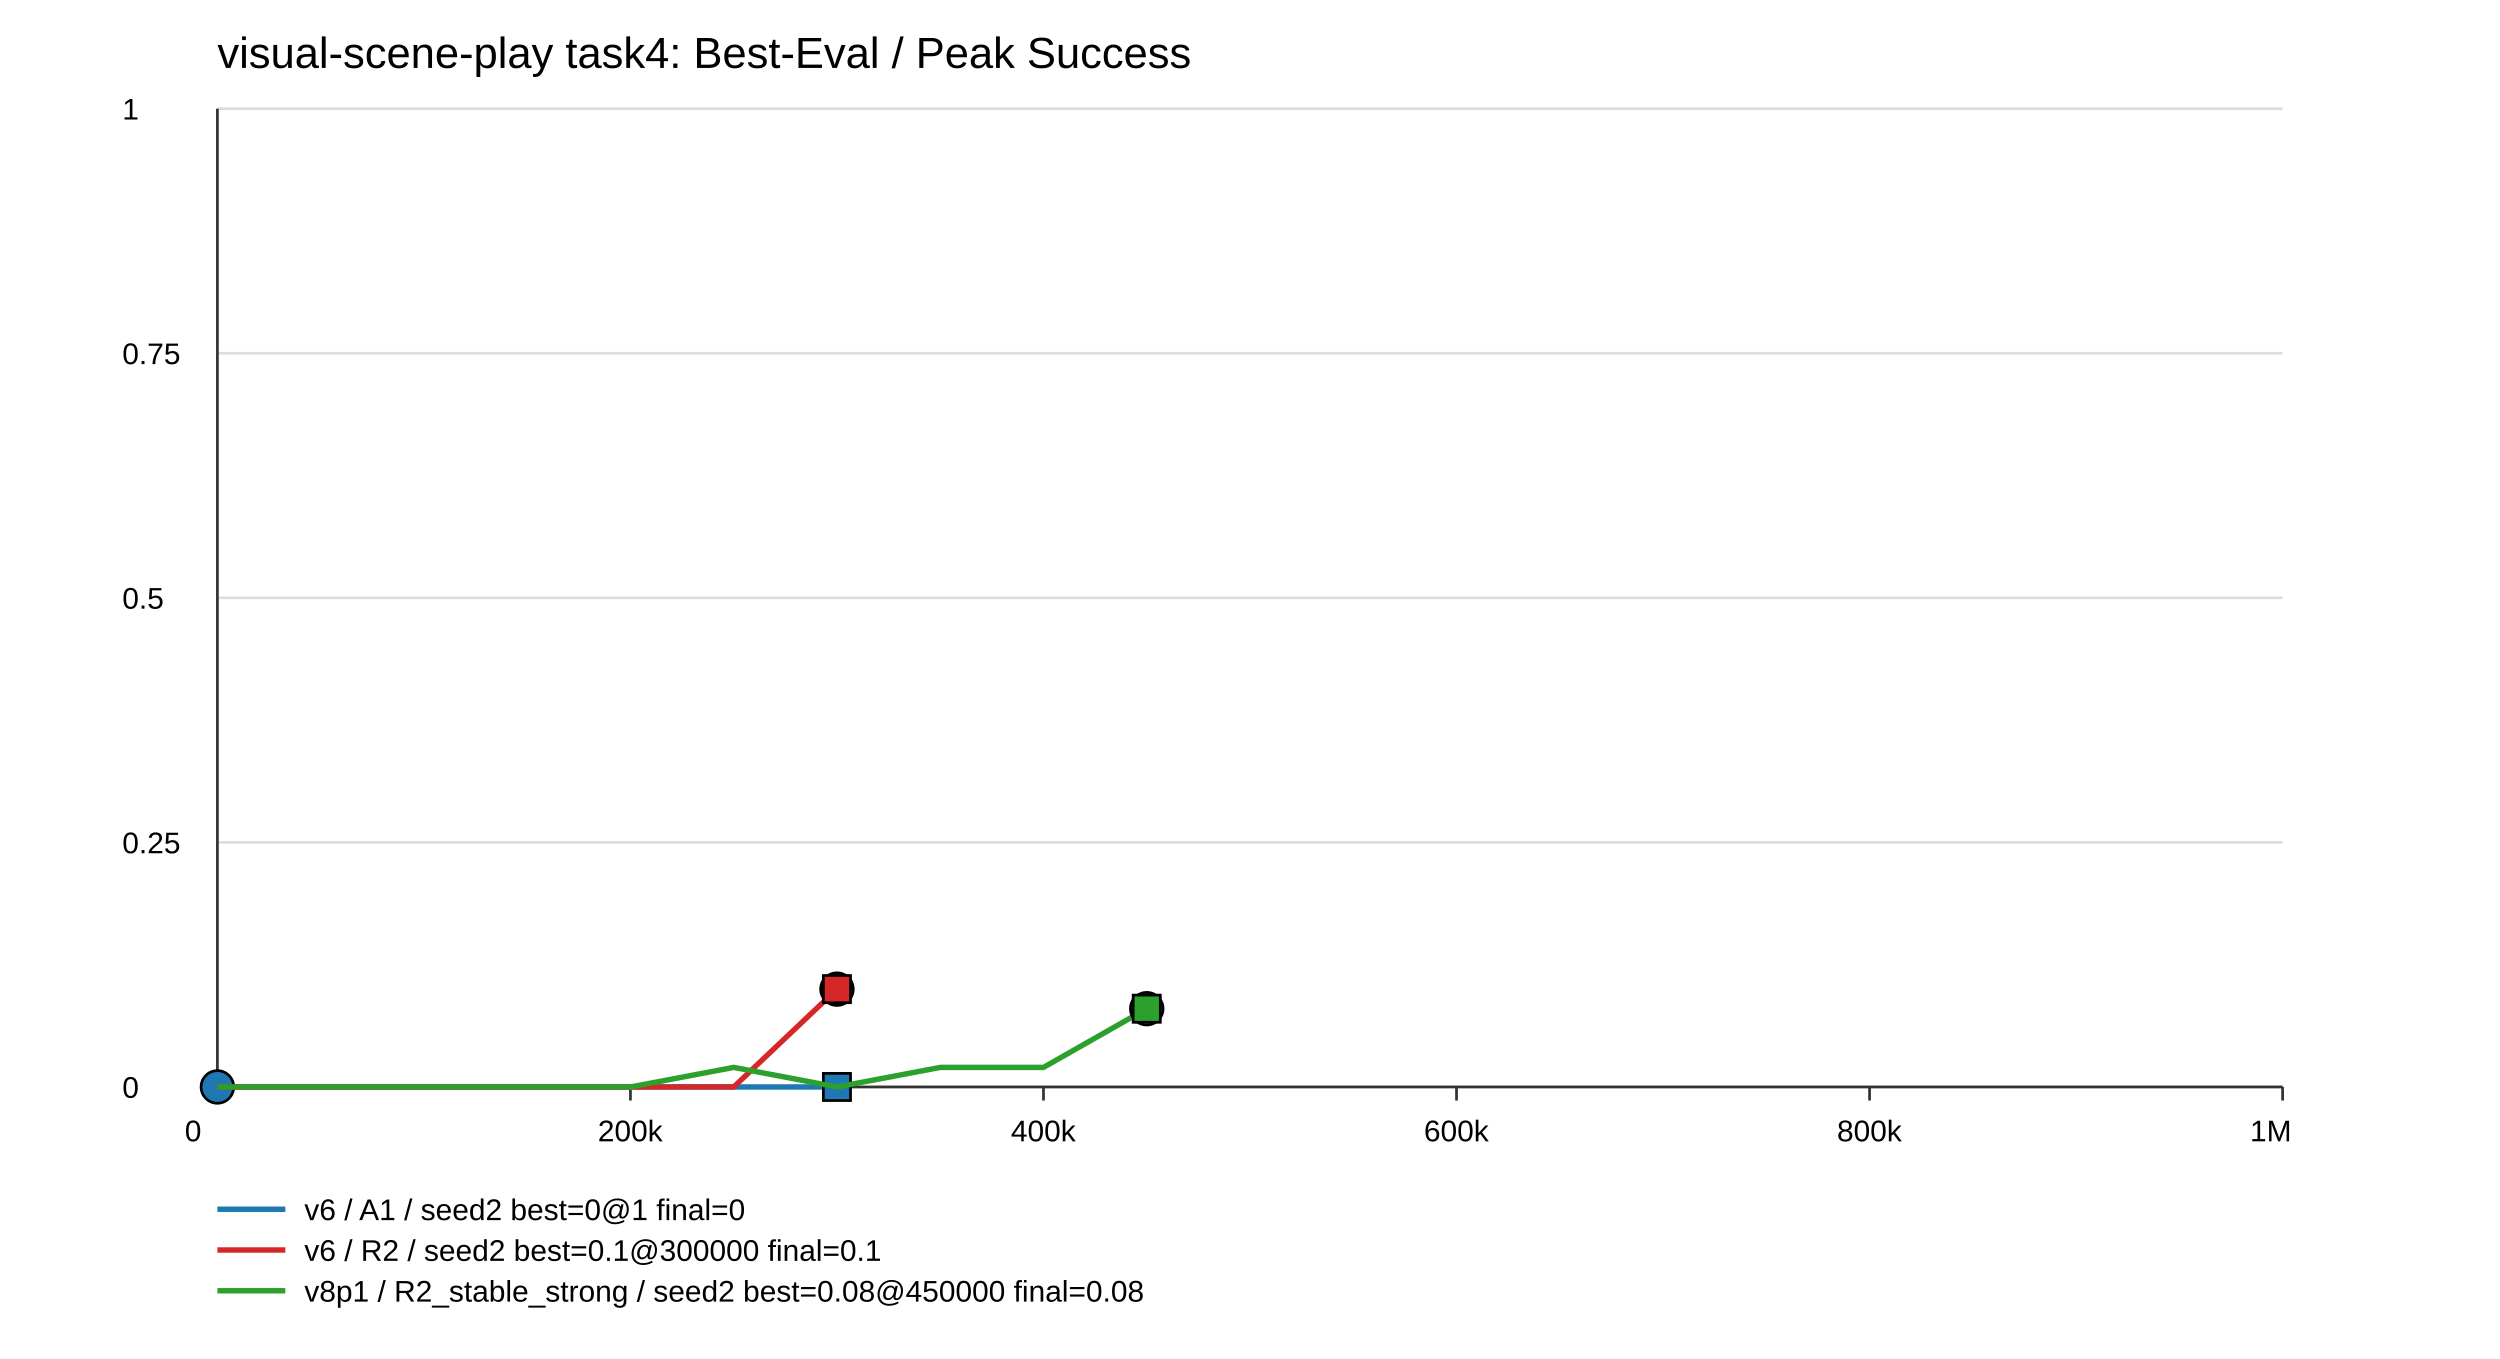
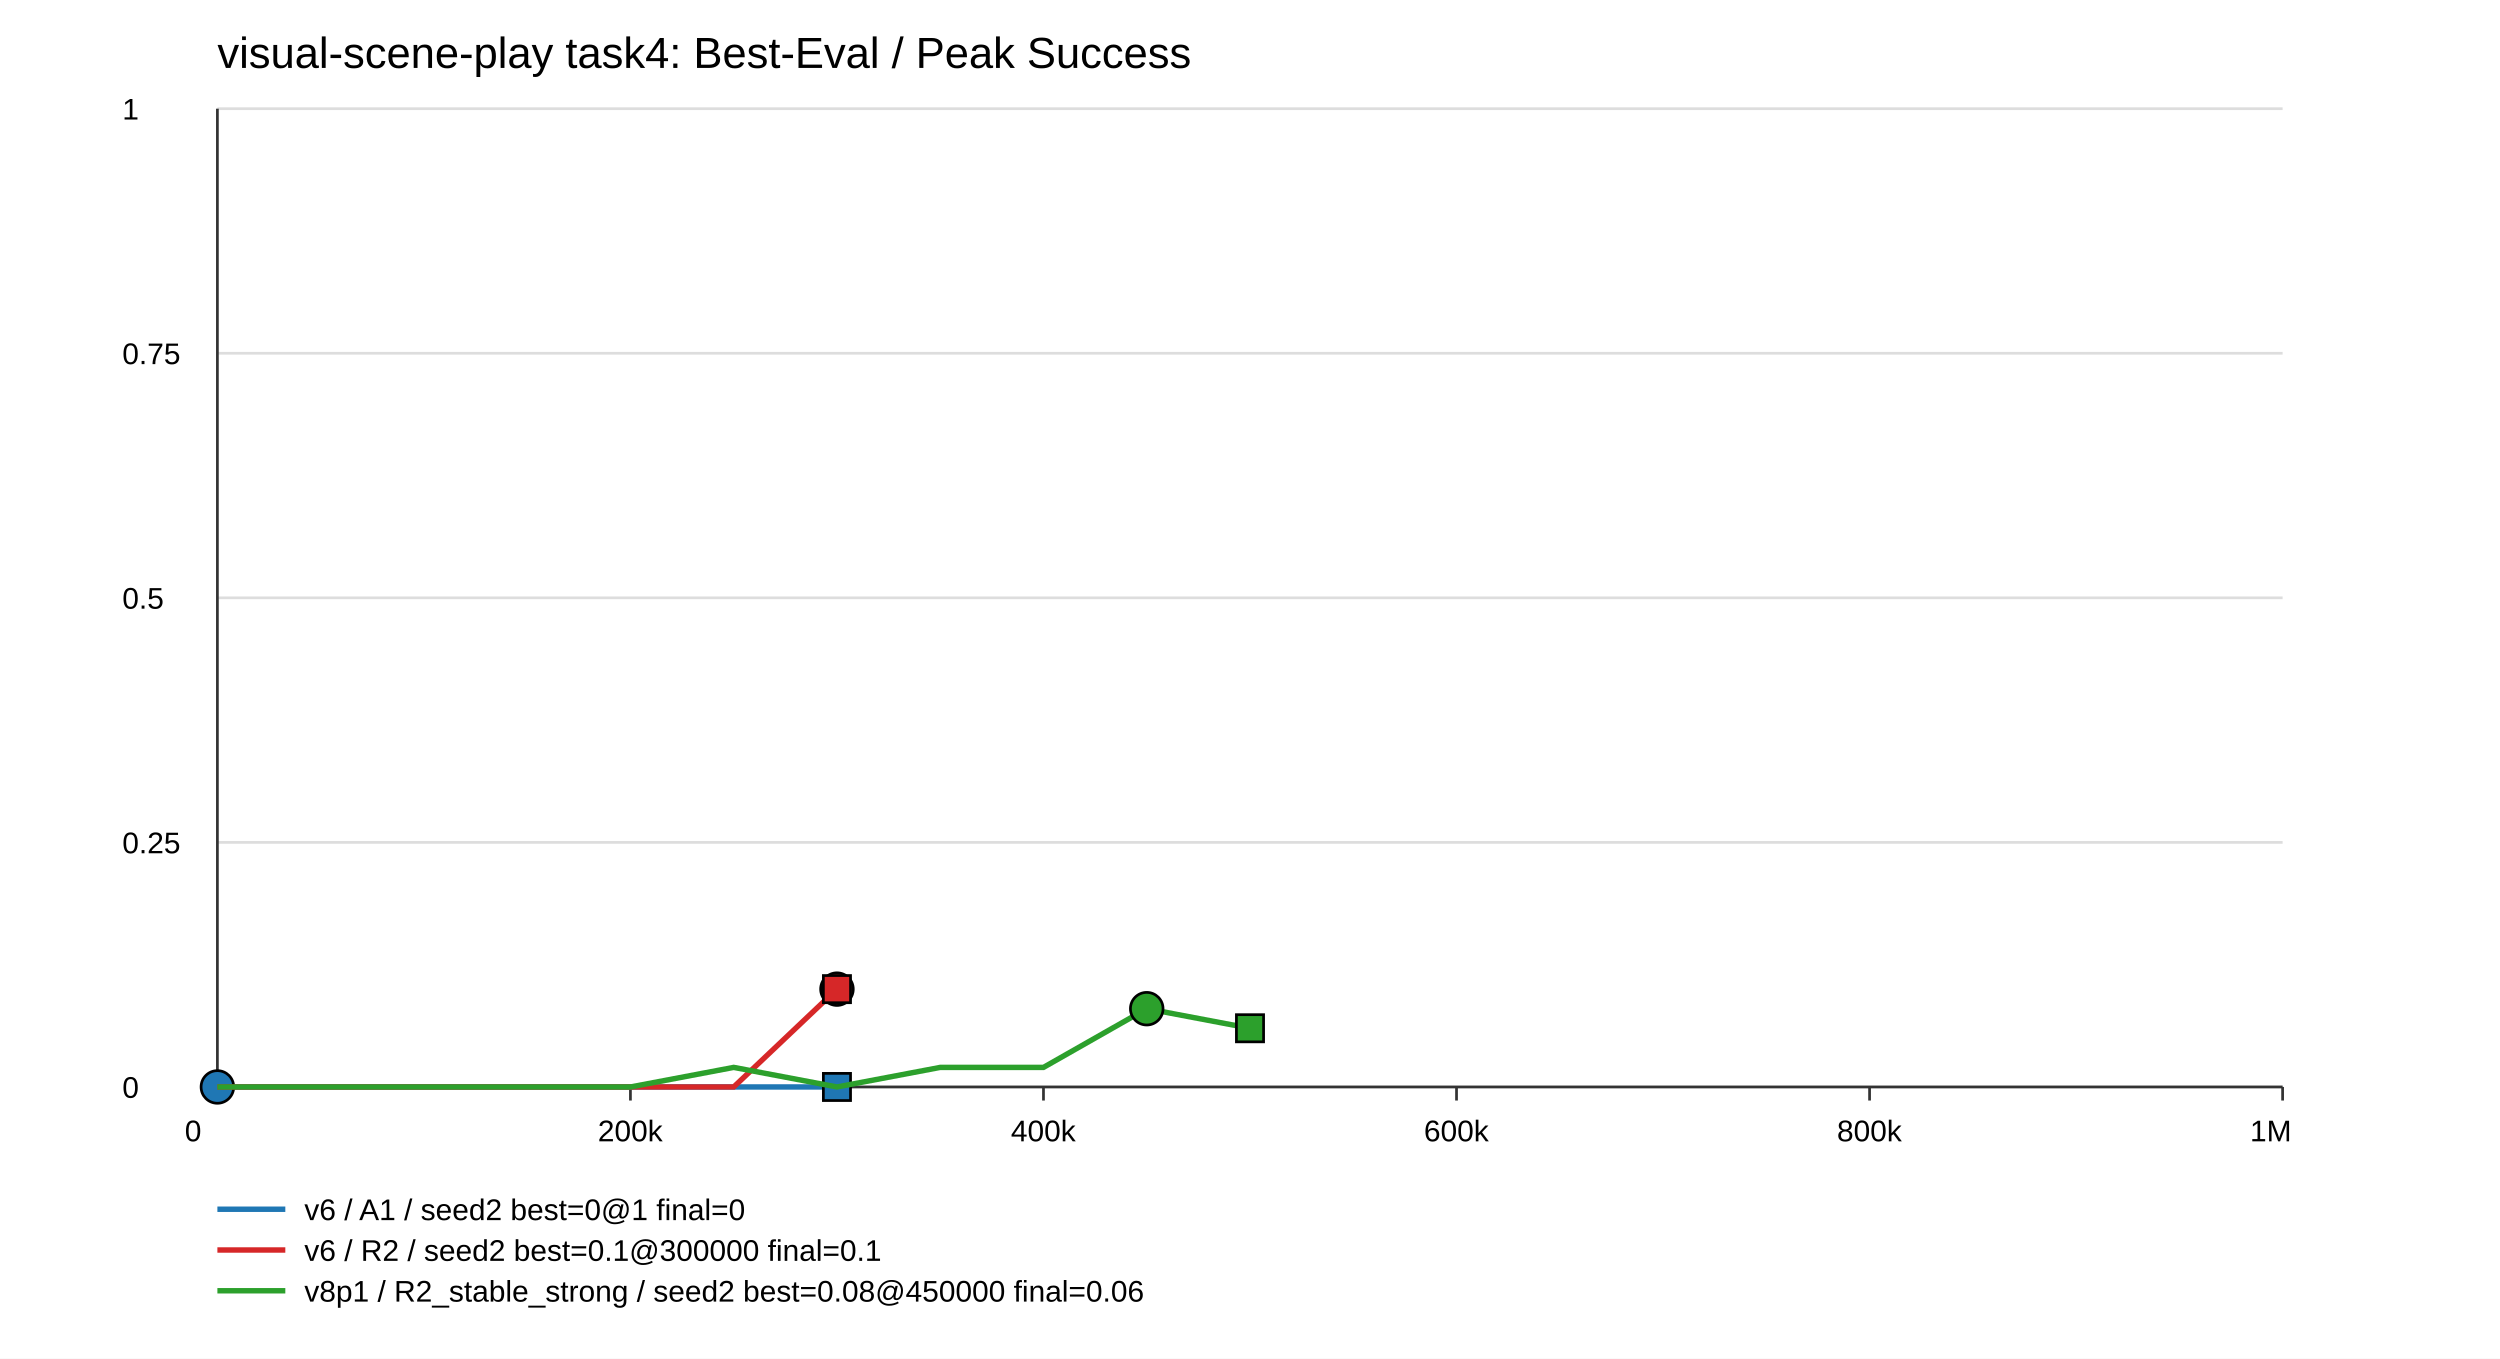
<svg xmlns="http://www.w3.org/2000/svg" width="920" height="500" viewBox="0 0 920 500">
  <rect width="100%" height="100%" fill="white" />
  <text x="80" y="25" font-family="Arial" font-size="16">visual-scene-play task4: Best-Eval / Peak Success</text>
  <line x1="80" y1="400.0" x2="840" y2="400.0" stroke="#ddd" />
  <text x="45" y="404.0" font-family="Arial" font-size="11">0</text>
  <line x1="80" y1="310.0" x2="840" y2="310.0" stroke="#ddd" />
  <text x="45" y="314.0" font-family="Arial" font-size="11">0.25</text>
  <line x1="80" y1="220.0" x2="840" y2="220.0" stroke="#ddd" />
  <text x="45" y="224.0" font-family="Arial" font-size="11">0.5</text>
  <line x1="80" y1="130.0" x2="840" y2="130.0" stroke="#ddd" />
  <text x="45" y="134.0" font-family="Arial" font-size="11">0.75</text>
  <line x1="80" y1="40.0" x2="840" y2="40.0" stroke="#ddd" />
  <text x="45" y="44.0" font-family="Arial" font-size="11">1</text>
  <line x1="80" y1="400" x2="840" y2="400" stroke="#333" />
  <line x1="80" y1="40" x2="80" y2="400" stroke="#333" />
  <line x1="80.0" y1="400" x2="80.0" y2="405" stroke="#333" />
  <text x="68.0" y="420" font-family="Arial" font-size="11">0</text>
  <line x1="232.0" y1="400" x2="232.0" y2="405" stroke="#333" />
  <text x="220.0" y="420" font-family="Arial" font-size="11">200k</text>
  <line x1="384.0" y1="400" x2="384.0" y2="405" stroke="#333" />
  <text x="372.0" y="420" font-family="Arial" font-size="11">400k</text>
  <line x1="536.0" y1="400" x2="536.0" y2="405" stroke="#333" />
  <text x="524.0" y="420" font-family="Arial" font-size="11">600k</text>
  <line x1="688.0" y1="400" x2="688.0" y2="405" stroke="#333" />
  <text x="676.0" y="420" font-family="Arial" font-size="11">800k</text>
  <line x1="840.0" y1="400" x2="840.0" y2="405" stroke="#333" />
  <text x="828.0" y="420" font-family="Arial" font-size="11">1M</text>
  <polyline points="80.0,400.0 118.0,400.0 156.0,400.0 194.0,400.0 232.0,400.0 270.0,400.0 308.0,400.0" fill="none" stroke="#1f77b4" stroke-width="2" />
  <circle cx="80.0" cy="400.0" r="6" fill="#1f77b4" stroke="black" />
  <rect x="303.0" y="395.0" width="10" height="10" fill="#1f77b4" stroke="black" />
  <line x1="80" y1="445" x2="105" y2="445" stroke="#1f77b4" stroke-width="2" />
  <text x="112" y="449" font-family="Arial" font-size="11">v6 / A1 / seed2 best=0@1 final=0</text>
  <polyline points="80.0,400.0 118.0,400.0 156.0,400.0 194.0,400.0 232.0,400.0 270.0,400.0 308.0,364.0" fill="none" stroke="#d62728" stroke-width="2" />
  <circle cx="308.0" cy="364.0" r="6" fill="#d62728" stroke="black" />
  <rect x="303.0" y="359.0" width="10" height="10" fill="#d62728" stroke="black" />
  <line x1="80" y1="460" x2="105" y2="460" stroke="#d62728" stroke-width="2" />
  <text x="112" y="464" font-family="Arial" font-size="11">v6 / R2 / seed2 best=0.1@300000 final=0.1</text>
-   <polyline points="80.0,400.0 118.0,400.0 156.0,400.0 194.0,400.0 232.0,400.0 270.0,392.8 308.0,400.0 346.0,392.8 384.0,392.8 422.0,371.2" fill="none" stroke="#2ca02c" stroke-width="2" />
+   <polyline points="80.0,400.0 118.0,400.0 156.0,400.0 194.0,400.0 232.0,400.0 270.0,392.8 308.0,400.0 346.0,392.8 384.0,392.8 422.0,371.2 460.0,378.4" fill="none" stroke="#2ca02c" stroke-width="2" />
  <circle cx="422.0" cy="371.2" r="6" fill="#2ca02c" stroke="black" />
-   <rect x="417.0" y="366.2" width="10" height="10" fill="#2ca02c" stroke="black" />
+   <rect x="455.0" y="373.4" width="10" height="10" fill="#2ca02c" stroke="black" />
  <line x1="80" y1="475" x2="105" y2="475" stroke="#2ca02c" stroke-width="2" />
-   <text x="112" y="479" font-family="Arial" font-size="11">v8p1 / R2_stable_strong / seed2 best=0.08@450000 final=0.08</text>
+   <text x="112" y="479" font-family="Arial" font-size="11">v8p1 / R2_stable_strong / seed2 best=0.08@450000 final=0.06</text>
</svg>
